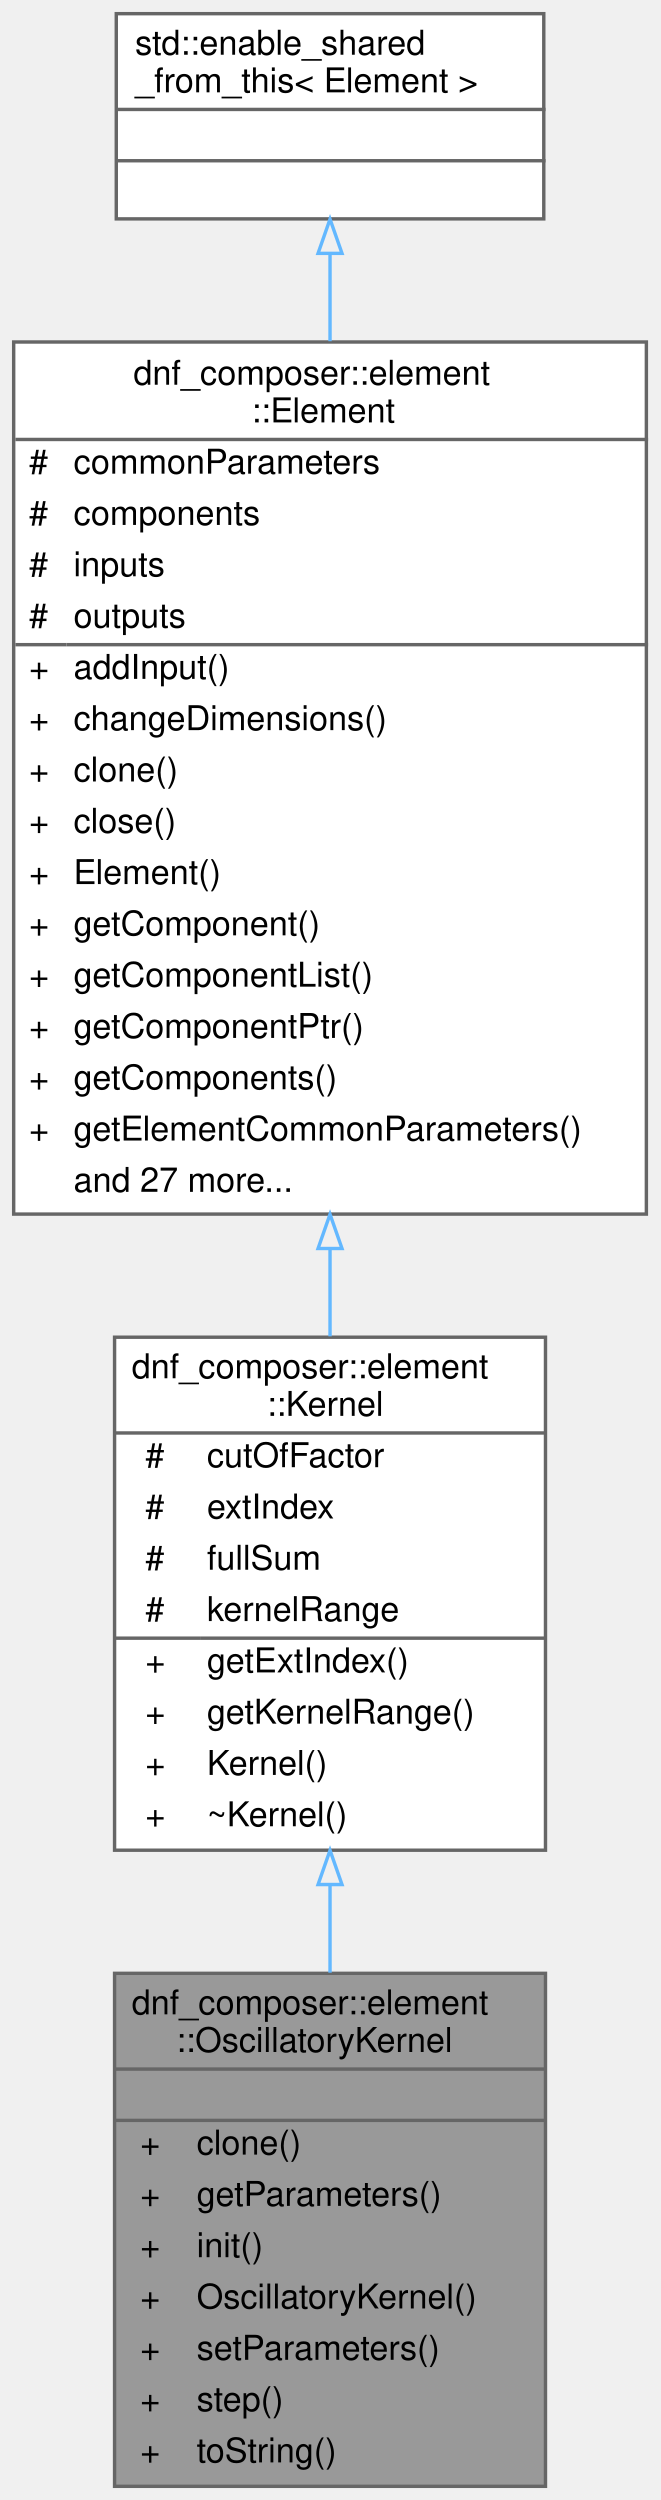
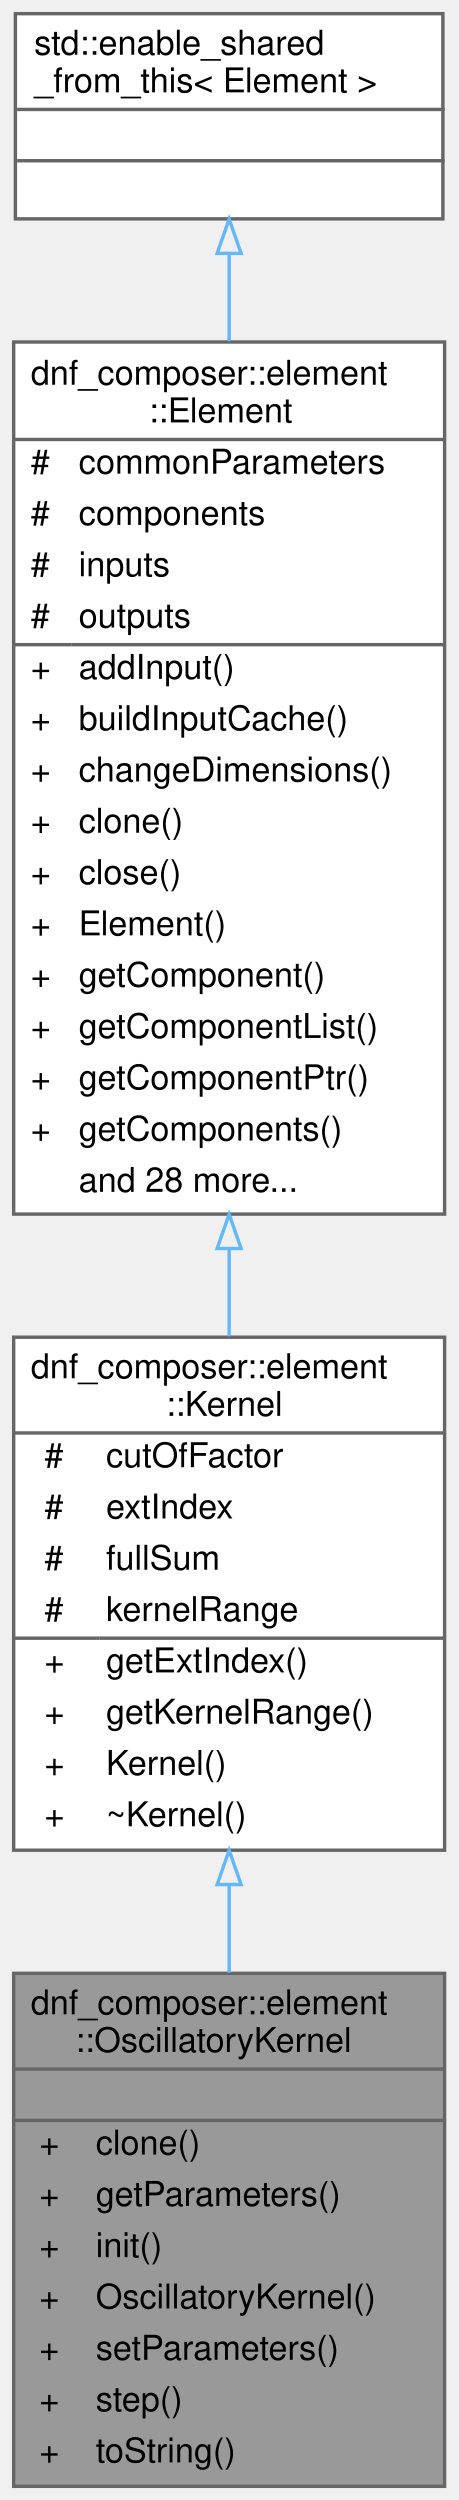
- <svg xmlns="http://www.w3.org/2000/svg" xmlns:xlink="http://www.w3.org/1999/xlink" width="193pt" height="731pt" viewBox="0.00 0.00 193.00 731.00">
+ <svg xmlns="http://www.w3.org/2000/svg" xmlns:xlink="http://www.w3.org/1999/xlink" width="134pt" height="731pt" viewBox="0.00 0.00 134.00 731.00">
  <g id="graph0" class="graph" transform="scale(1 1) rotate(0) translate(4 727)">
    <g id="Node000001" class="node">
      <g id="a_Node000001">
        <a xlink:title="Damped-cosine convolution kernel for oscillatory field dynamics.">
-           <polygon fill="#999999" stroke="transparent" points="155.5,-150 29.5,-150 29.5,0 155.5,0 155.5,-150" />
-           <text text-anchor="start" x="34.5" y="-138" font-family="Helvetica,sans-Serif" font-size="10.00">dnf_composer::element</text>
-           <text text-anchor="start" x="47.5" y="-127" font-family="Helvetica,sans-Serif" font-size="10.00">::OscillatoryKernel</text>
-           <text text-anchor="start" x="90.5" y="-112" font-family="Helvetica,sans-Serif" font-size="10.00"> </text>
-           <text text-anchor="start" x="37" y="-97" font-family="Helvetica,sans-Serif" font-size="10.00">+</text>
-           <text text-anchor="start" x="53.5" y="-97" font-family="Helvetica,sans-Serif" font-size="10.00">clone()</text>
-           <text text-anchor="start" x="37" y="-82" font-family="Helvetica,sans-Serif" font-size="10.00">+</text>
-           <text text-anchor="start" x="53.5" y="-82" font-family="Helvetica,sans-Serif" font-size="10.00">getParameters()</text>
-           <text text-anchor="start" x="37" y="-67" font-family="Helvetica,sans-Serif" font-size="10.00">+</text>
-           <text text-anchor="start" x="53.5" y="-67" font-family="Helvetica,sans-Serif" font-size="10.00">init()</text>
-           <text text-anchor="start" x="37" y="-52" font-family="Helvetica,sans-Serif" font-size="10.00">+</text>
-           <text text-anchor="start" x="53.5" y="-52" font-family="Helvetica,sans-Serif" font-size="10.00">OscillatoryKernel()</text>
-           <text text-anchor="start" x="37" y="-37" font-family="Helvetica,sans-Serif" font-size="10.00">+</text>
-           <text text-anchor="start" x="53.5" y="-37" font-family="Helvetica,sans-Serif" font-size="10.00">setParameters()</text>
-           <text text-anchor="start" x="37" y="-22" font-family="Helvetica,sans-Serif" font-size="10.00">+</text>
-           <text text-anchor="start" x="53.5" y="-22" font-family="Helvetica,sans-Serif" font-size="10.00">step()</text>
-           <text text-anchor="start" x="37" y="-7" font-family="Helvetica,sans-Serif" font-size="10.00">+</text>
-           <text text-anchor="start" x="53.5" y="-7" font-family="Helvetica,sans-Serif" font-size="10.00">toString()</text>
-           <polygon fill="#666666" stroke="#666666" points="29.5,-122 29.5,-122 155.5,-122 155.5,-122 29.5,-122" />
-           <polygon fill="#666666" stroke="#666666" points="29.5,-107 29.5,-107 155.5,-107 155.5,-107 29.5,-107" />
-           <polygon fill="none" stroke="#666666" points="29.5,0 29.5,-150 155.5,-150 155.5,0 29.5,0" />
+           <polygon fill="#999999" stroke="transparent" points="126,-150 0,-150 0,0 126,0 126,-150" />
+           <text text-anchor="start" x="5" y="-138" font-family="Helvetica,sans-Serif" font-size="10.00">dnf_composer::element</text>
+           <text text-anchor="start" x="18" y="-127" font-family="Helvetica,sans-Serif" font-size="10.00">::OscillatoryKernel</text>
+           <text text-anchor="start" x="61" y="-112" font-family="Helvetica,sans-Serif" font-size="10.00"> </text>
+           <text text-anchor="start" x="7.5" y="-97" font-family="Helvetica,sans-Serif" font-size="10.00">+</text>
+           <text text-anchor="start" x="24" y="-97" font-family="Helvetica,sans-Serif" font-size="10.00">clone()</text>
+           <text text-anchor="start" x="7.5" y="-82" font-family="Helvetica,sans-Serif" font-size="10.00">+</text>
+           <text text-anchor="start" x="24" y="-82" font-family="Helvetica,sans-Serif" font-size="10.00">getParameters()</text>
+           <text text-anchor="start" x="7.5" y="-67" font-family="Helvetica,sans-Serif" font-size="10.00">+</text>
+           <text text-anchor="start" x="24" y="-67" font-family="Helvetica,sans-Serif" font-size="10.00">init()</text>
+           <text text-anchor="start" x="7.5" y="-52" font-family="Helvetica,sans-Serif" font-size="10.00">+</text>
+           <text text-anchor="start" x="24" y="-52" font-family="Helvetica,sans-Serif" font-size="10.00">OscillatoryKernel()</text>
+           <text text-anchor="start" x="7.5" y="-37" font-family="Helvetica,sans-Serif" font-size="10.00">+</text>
+           <text text-anchor="start" x="24" y="-37" font-family="Helvetica,sans-Serif" font-size="10.00">setParameters()</text>
+           <text text-anchor="start" x="7.5" y="-22" font-family="Helvetica,sans-Serif" font-size="10.00">+</text>
+           <text text-anchor="start" x="24" y="-22" font-family="Helvetica,sans-Serif" font-size="10.00">step()</text>
+           <text text-anchor="start" x="7.5" y="-7" font-family="Helvetica,sans-Serif" font-size="10.00">+</text>
+           <text text-anchor="start" x="24" y="-7" font-family="Helvetica,sans-Serif" font-size="10.00">toString()</text>
+           <polygon fill="#666666" stroke="#666666" points="0,-122 0,-122 126,-122 126,-122 0,-122" />
+           <polygon fill="#666666" stroke="#666666" points="0,-107 0,-107 126,-107 126,-107 0,-107" />
+           <polygon fill="none" stroke="#666666" points="0,0 0,-150 126,-150 126,0 0,0" />
        </a>
      </g>
    </g>
    <g id="Node000002" class="node">
      <g id="a_Node000002">
        <a xlink:href="classdnf__composer_1_1element_1_1Kernel.html" target="_top" xlink:title="Abstract base class for all convolution-based interaction kernels.">
-           <polygon fill="white" stroke="transparent" points="155.5,-336 29.5,-336 29.5,-186 155.5,-186 155.5,-336" />
-           <text text-anchor="start" x="34.5" y="-324" font-family="Helvetica,sans-Serif" font-size="10.00">dnf_composer::element</text>
-           <text text-anchor="start" x="74" y="-313" font-family="Helvetica,sans-Serif" font-size="10.00">::Kernel</text>
-           <text text-anchor="start" x="38.5" y="-298" font-family="Helvetica,sans-Serif" font-size="10.00">#</text>
-           <text text-anchor="start" x="56.5" y="-298" font-family="Helvetica,sans-Serif" font-size="10.00">cutOfFactor</text>
-           <text text-anchor="start" x="38.5" y="-283" font-family="Helvetica,sans-Serif" font-size="10.00">#</text>
-           <text text-anchor="start" x="56.5" y="-283" font-family="Helvetica,sans-Serif" font-size="10.00">extIndex</text>
-           <text text-anchor="start" x="38.5" y="-268" font-family="Helvetica,sans-Serif" font-size="10.00">#</text>
-           <text text-anchor="start" x="56.5" y="-268" font-family="Helvetica,sans-Serif" font-size="10.00">fullSum</text>
-           <text text-anchor="start" x="38.5" y="-253" font-family="Helvetica,sans-Serif" font-size="10.00">#</text>
-           <text text-anchor="start" x="56.5" y="-253" font-family="Helvetica,sans-Serif" font-size="10.00">kernelRange</text>
-           <text text-anchor="start" x="38.5" y="-238" font-family="Helvetica,sans-Serif" font-size="10.00">+</text>
-           <text text-anchor="start" x="56.5" y="-238" font-family="Helvetica,sans-Serif" font-size="10.00">getExtIndex()</text>
-           <text text-anchor="start" x="38.5" y="-223" font-family="Helvetica,sans-Serif" font-size="10.00">+</text>
-           <text text-anchor="start" x="56.5" y="-223" font-family="Helvetica,sans-Serif" font-size="10.00">getKernelRange()</text>
-           <text text-anchor="start" x="38.5" y="-208" font-family="Helvetica,sans-Serif" font-size="10.00">+</text>
-           <text text-anchor="start" x="56.5" y="-208" font-family="Helvetica,sans-Serif" font-size="10.00">Kernel()</text>
-           <text text-anchor="start" x="38.5" y="-193" font-family="Helvetica,sans-Serif" font-size="10.00">+</text>
-           <text text-anchor="start" x="56.5" y="-193" font-family="Helvetica,sans-Serif" font-size="10.00">~Kernel()</text>
-           <polygon fill="#666666" stroke="#666666" points="29.5,-308 29.5,-308 155.5,-308 155.5,-308 29.5,-308" />
-           <polygon fill="#666666" stroke="#666666" points="29.5,-248 29.5,-248 54.5,-248 54.5,-248 29.5,-248" />
-           <polygon fill="#666666" stroke="#666666" points="54.5,-248 54.5,-248 155.5,-248 155.5,-248 54.5,-248" />
-           <polygon fill="none" stroke="#666666" points="29.5,-186 29.5,-336 155.5,-336 155.5,-186 29.5,-186" />
+           <polygon fill="white" stroke="transparent" points="126,-336 0,-336 0,-186 126,-186 126,-336" />
+           <text text-anchor="start" x="5" y="-324" font-family="Helvetica,sans-Serif" font-size="10.00">dnf_composer::element</text>
+           <text text-anchor="start" x="44.5" y="-313" font-family="Helvetica,sans-Serif" font-size="10.00">::Kernel</text>
+           <text text-anchor="start" x="9" y="-298" font-family="Helvetica,sans-Serif" font-size="10.00">#</text>
+           <text text-anchor="start" x="27" y="-298" font-family="Helvetica,sans-Serif" font-size="10.00">cutOfFactor</text>
+           <text text-anchor="start" x="9" y="-283" font-family="Helvetica,sans-Serif" font-size="10.00">#</text>
+           <text text-anchor="start" x="27" y="-283" font-family="Helvetica,sans-Serif" font-size="10.00">extIndex</text>
+           <text text-anchor="start" x="9" y="-268" font-family="Helvetica,sans-Serif" font-size="10.00">#</text>
+           <text text-anchor="start" x="27" y="-268" font-family="Helvetica,sans-Serif" font-size="10.00">fullSum</text>
+           <text text-anchor="start" x="9" y="-253" font-family="Helvetica,sans-Serif" font-size="10.00">#</text>
+           <text text-anchor="start" x="27" y="-253" font-family="Helvetica,sans-Serif" font-size="10.00">kernelRange</text>
+           <text text-anchor="start" x="9" y="-238" font-family="Helvetica,sans-Serif" font-size="10.00">+</text>
+           <text text-anchor="start" x="27" y="-238" font-family="Helvetica,sans-Serif" font-size="10.00">getExtIndex()</text>
+           <text text-anchor="start" x="9" y="-223" font-family="Helvetica,sans-Serif" font-size="10.00">+</text>
+           <text text-anchor="start" x="27" y="-223" font-family="Helvetica,sans-Serif" font-size="10.00">getKernelRange()</text>
+           <text text-anchor="start" x="9" y="-208" font-family="Helvetica,sans-Serif" font-size="10.00">+</text>
+           <text text-anchor="start" x="27" y="-208" font-family="Helvetica,sans-Serif" font-size="10.00">Kernel()</text>
+           <text text-anchor="start" x="9" y="-193" font-family="Helvetica,sans-Serif" font-size="10.00">+</text>
+           <text text-anchor="start" x="27" y="-193" font-family="Helvetica,sans-Serif" font-size="10.00">~Kernel()</text>
+           <polygon fill="#666666" stroke="#666666" points="0,-308 0,-308 126,-308 126,-308 0,-308" />
+           <polygon fill="#666666" stroke="#666666" points="0,-248 0,-248 25,-248 25,-248 0,-248" />
+           <polygon fill="#666666" stroke="#666666" points="25,-248 25,-248 126,-248 126,-248 25,-248" />
+           <polygon fill="none" stroke="#666666" points="0,-186 0,-336 126,-336 126,-186 0,-186" />
        </a>
      </g>
    </g>
    <g id="edge1_Node000001_Node000002" class="edge">
      <g id="a_edge1_Node000001_Node000002">
        <a xlink:title=" ">
-           <path fill="none" stroke="#63b8ff" d="M92.5,-175.93C92.5,-167.35 92.5,-158.66 92.5,-150.19" />
-           <polygon fill="none" stroke="#63b8ff" points="89,-175.96 92.5,-185.96 96,-175.96 89,-175.96" />
+           <path fill="none" stroke="#63b8ff" d="M63,-175.93C63,-167.35 63,-158.66 63,-150.19" />
+           <polygon fill="none" stroke="#63b8ff" points="59.5,-175.96 63,-185.96 66.5,-175.96 59.5,-175.96" />
        </a>
      </g>
    </g>
    <g id="Node000003" class="node">
      <g id="a_Node000003">
        <a xlink:href="classdnf__composer_1_1element_1_1Element.html" target="_top" xlink:title="Abstract base class for all simulation elements.">
-           <polygon fill="white" stroke="transparent" points="185,-627 0,-627 0,-372 185,-372 185,-627" />
-           <text text-anchor="start" x="35" y="-614.5" font-family="Helvetica,sans-Serif" font-size="10.00">dnf_composer::element</text>
-           <text text-anchor="start" x="69.5" y="-603.5" font-family="Helvetica,sans-Serif" font-size="10.00">::Element</text>
-           <text text-anchor="start" x="4.5" y="-588.5" font-family="Helvetica,sans-Serif" font-size="10.00">#</text>
-           <text text-anchor="start" x="17.5" y="-588.5" font-family="Helvetica,sans-Serif" font-size="10.00">commonParameters</text>
-           <text text-anchor="start" x="4.5" y="-573.5" font-family="Helvetica,sans-Serif" font-size="10.00">#</text>
-           <text text-anchor="start" x="17.5" y="-573.5" font-family="Helvetica,sans-Serif" font-size="10.00">components</text>
-           <text text-anchor="start" x="4.5" y="-558.5" font-family="Helvetica,sans-Serif" font-size="10.00">#</text>
-           <text text-anchor="start" x="17.5" y="-558.5" font-family="Helvetica,sans-Serif" font-size="10.00">inputs</text>
-           <text text-anchor="start" x="4.5" y="-543.5" font-family="Helvetica,sans-Serif" font-size="10.00">#</text>
-           <text text-anchor="start" x="17.5" y="-543.5" font-family="Helvetica,sans-Serif" font-size="10.00">outputs</text>
-           <text text-anchor="start" x="4.5" y="-528.5" font-family="Helvetica,sans-Serif" font-size="10.00">+</text>
-           <text text-anchor="start" x="17.5" y="-528.5" font-family="Helvetica,sans-Serif" font-size="10.00">addInput()</text>
-           <text text-anchor="start" x="4.5" y="-513.5" font-family="Helvetica,sans-Serif" font-size="10.00">+</text>
-           <text text-anchor="start" x="17.5" y="-513.5" font-family="Helvetica,sans-Serif" font-size="10.00">changeDimensions()</text>
-           <text text-anchor="start" x="4.5" y="-498.5" font-family="Helvetica,sans-Serif" font-size="10.00">+</text>
-           <text text-anchor="start" x="17.5" y="-498.5" font-family="Helvetica,sans-Serif" font-size="10.00">clone()</text>
-           <text text-anchor="start" x="4.5" y="-483.5" font-family="Helvetica,sans-Serif" font-size="10.00">+</text>
-           <text text-anchor="start" x="17.5" y="-483.5" font-family="Helvetica,sans-Serif" font-size="10.00">close()</text>
-           <text text-anchor="start" x="4.5" y="-468.5" font-family="Helvetica,sans-Serif" font-size="10.00">+</text>
-           <text text-anchor="start" x="17.5" y="-468.5" font-family="Helvetica,sans-Serif" font-size="10.00">Element()</text>
-           <text text-anchor="start" x="4.5" y="-453.5" font-family="Helvetica,sans-Serif" font-size="10.00">+</text>
-           <text text-anchor="start" x="17.5" y="-453.5" font-family="Helvetica,sans-Serif" font-size="10.00">getComponent()</text>
-           <text text-anchor="start" x="4.5" y="-438.5" font-family="Helvetica,sans-Serif" font-size="10.00">+</text>
-           <text text-anchor="start" x="17.5" y="-438.5" font-family="Helvetica,sans-Serif" font-size="10.00">getComponentList()</text>
-           <text text-anchor="start" x="4.5" y="-423.5" font-family="Helvetica,sans-Serif" font-size="10.00">+</text>
-           <text text-anchor="start" x="17.5" y="-423.5" font-family="Helvetica,sans-Serif" font-size="10.00">getComponentPtr()</text>
-           <text text-anchor="start" x="4.5" y="-408.5" font-family="Helvetica,sans-Serif" font-size="10.00">+</text>
-           <text text-anchor="start" x="17.5" y="-408.5" font-family="Helvetica,sans-Serif" font-size="10.00">getComponents()</text>
-           <text text-anchor="start" x="4.5" y="-393.5" font-family="Helvetica,sans-Serif" font-size="10.00">+</text>
-           <text text-anchor="start" x="17.5" y="-393.5" font-family="Helvetica,sans-Serif" font-size="10.00">getElementCommonParameters()</text>
-           <text text-anchor="start" x="17.5" y="-378.5" font-family="Helvetica,sans-Serif" font-size="10.00">and 27 more...</text>
-           <polygon fill="#666666" stroke="#666666" points="0.5,-598.5 0.5,-598.5 185.5,-598.5 185.5,-598.5 0.5,-598.5" />
-           <polygon fill="#666666" stroke="#666666" points="0.5,-538.5 0.5,-538.5 15.5,-538.5 15.5,-538.5 0.5,-538.5" />
-           <polygon fill="#666666" stroke="#666666" points="15.5,-538.5 15.5,-538.5 185.5,-538.5 185.5,-538.5 15.5,-538.5" />
-           <polygon fill="none" stroke="#666666" points="0,-372 0,-627 185,-627 185,-372 0,-372" />
+           <polygon fill="white" stroke="transparent" points="126,-627 0,-627 0,-372 126,-372 126,-627" />
+           <text text-anchor="start" x="5" y="-614.5" font-family="Helvetica,sans-Serif" font-size="10.00">dnf_composer::element</text>
+           <text text-anchor="start" x="39.5" y="-603.5" font-family="Helvetica,sans-Serif" font-size="10.00">::Element</text>
+           <text text-anchor="start" x="5" y="-588.5" font-family="Helvetica,sans-Serif" font-size="10.00">#</text>
+           <text text-anchor="start" x="19" y="-588.5" font-family="Helvetica,sans-Serif" font-size="10.00">commonParameters</text>
+           <text text-anchor="start" x="5" y="-573.5" font-family="Helvetica,sans-Serif" font-size="10.00">#</text>
+           <text text-anchor="start" x="19" y="-573.5" font-family="Helvetica,sans-Serif" font-size="10.00">components</text>
+           <text text-anchor="start" x="5" y="-558.5" font-family="Helvetica,sans-Serif" font-size="10.00">#</text>
+           <text text-anchor="start" x="19" y="-558.5" font-family="Helvetica,sans-Serif" font-size="10.00">inputs</text>
+           <text text-anchor="start" x="5" y="-543.5" font-family="Helvetica,sans-Serif" font-size="10.00">#</text>
+           <text text-anchor="start" x="19" y="-543.5" font-family="Helvetica,sans-Serif" font-size="10.00">outputs</text>
+           <text text-anchor="start" x="5" y="-528.5" font-family="Helvetica,sans-Serif" font-size="10.00">+</text>
+           <text text-anchor="start" x="19" y="-528.5" font-family="Helvetica,sans-Serif" font-size="10.00">addInput()</text>
+           <text text-anchor="start" x="5" y="-513.5" font-family="Helvetica,sans-Serif" font-size="10.00">+</text>
+           <text text-anchor="start" x="19" y="-513.5" font-family="Helvetica,sans-Serif" font-size="10.00">buildInputCache()</text>
+           <text text-anchor="start" x="5" y="-498.5" font-family="Helvetica,sans-Serif" font-size="10.00">+</text>
+           <text text-anchor="start" x="19" y="-498.5" font-family="Helvetica,sans-Serif" font-size="10.00">changeDimensions()</text>
+           <text text-anchor="start" x="5" y="-483.5" font-family="Helvetica,sans-Serif" font-size="10.00">+</text>
+           <text text-anchor="start" x="19" y="-483.5" font-family="Helvetica,sans-Serif" font-size="10.00">clone()</text>
+           <text text-anchor="start" x="5" y="-468.5" font-family="Helvetica,sans-Serif" font-size="10.00">+</text>
+           <text text-anchor="start" x="19" y="-468.5" font-family="Helvetica,sans-Serif" font-size="10.00">close()</text>
+           <text text-anchor="start" x="5" y="-453.5" font-family="Helvetica,sans-Serif" font-size="10.00">+</text>
+           <text text-anchor="start" x="19" y="-453.5" font-family="Helvetica,sans-Serif" font-size="10.00">Element()</text>
+           <text text-anchor="start" x="5" y="-438.5" font-family="Helvetica,sans-Serif" font-size="10.00">+</text>
+           <text text-anchor="start" x="19" y="-438.5" font-family="Helvetica,sans-Serif" font-size="10.00">getComponent()</text>
+           <text text-anchor="start" x="5" y="-423.5" font-family="Helvetica,sans-Serif" font-size="10.00">+</text>
+           <text text-anchor="start" x="19" y="-423.5" font-family="Helvetica,sans-Serif" font-size="10.00">getComponentList()</text>
+           <text text-anchor="start" x="5" y="-408.5" font-family="Helvetica,sans-Serif" font-size="10.00">+</text>
+           <text text-anchor="start" x="19" y="-408.5" font-family="Helvetica,sans-Serif" font-size="10.00">getComponentPtr()</text>
+           <text text-anchor="start" x="5" y="-393.5" font-family="Helvetica,sans-Serif" font-size="10.00">+</text>
+           <text text-anchor="start" x="19" y="-393.5" font-family="Helvetica,sans-Serif" font-size="10.00">getComponents()</text>
+           <text text-anchor="start" x="19" y="-378.5" font-family="Helvetica,sans-Serif" font-size="10.00">and 28 more...</text>
+           <polygon fill="#666666" stroke="#666666" points="0,-598.5 0,-598.5 126,-598.5 126,-598.5 0,-598.5" />
+           <polygon fill="#666666" stroke="#666666" points="0,-538.5 0,-538.5 17,-538.5 17,-538.5 0,-538.5" />
+           <polygon fill="#666666" stroke="#666666" points="17,-538.5 17,-538.5 126,-538.5 126,-538.5 17,-538.5" />
+           <polygon fill="none" stroke="#666666" points="0,-372 0,-627 126,-627 126,-372 0,-372" />
        </a>
      </g>
    </g>
    <g id="edge2_Node000002_Node000003" class="edge">
      <g id="a_edge2_Node000002_Node000003">
        <a xlink:title=" ">
-           <path fill="none" stroke="#63b8ff" d="M92.5,-361.7C92.5,-353.01 92.5,-344.46 92.5,-336.25" />
-           <polygon fill="none" stroke="#63b8ff" points="89,-361.94 92.5,-371.94 96,-361.94 89,-361.94" />
+           <path fill="none" stroke="#63b8ff" d="M63,-361.7C63,-353.01 63,-344.46 63,-336.25" />
+           <polygon fill="none" stroke="#63b8ff" points="59.5,-361.94 63,-371.94 66.5,-361.94 59.5,-361.94" />
        </a>
      </g>
    </g>
    <g id="Node000004" class="node">
      <g id="a_Node000004">
        <a xlink:title=" ">
-           <polygon fill="white" stroke="transparent" points="155,-723 30,-723 30,-663 155,-663 155,-723" />
-           <text text-anchor="start" x="35.5" y="-711" font-family="Helvetica,sans-Serif" font-size="10.00">std::enable_shared</text>
-           <text text-anchor="start" x="35.5" y="-700" font-family="Helvetica,sans-Serif" font-size="10.00">_from_this&lt; Element &gt;</text>
-           <text text-anchor="start" x="91" y="-685" font-family="Helvetica,sans-Serif" font-size="10.00"> </text>
-           <text text-anchor="start" x="91" y="-670" font-family="Helvetica,sans-Serif" font-size="10.00"> </text>
-           <polygon fill="#666666" stroke="#666666" points="30.5,-695 30.5,-695 155.5,-695 155.5,-695 30.5,-695" />
-           <polygon fill="#666666" stroke="#666666" points="30.5,-680 30.5,-680 155.5,-680 155.5,-680 30.5,-680" />
-           <polygon fill="none" stroke="#666666" points="30,-663 30,-723 155,-723 155,-663 30,-663" />
+           <polygon fill="white" stroke="transparent" points="125.5,-723 0.5,-723 0.5,-663 125.5,-663 125.5,-723" />
+           <text text-anchor="start" x="6" y="-711" font-family="Helvetica,sans-Serif" font-size="10.00">std::enable_shared</text>
+           <text text-anchor="start" x="6" y="-700" font-family="Helvetica,sans-Serif" font-size="10.00">_from_this&lt; Element &gt;</text>
+           <text text-anchor="start" x="61.5" y="-685" font-family="Helvetica,sans-Serif" font-size="10.00"> </text>
+           <text text-anchor="start" x="61.5" y="-670" font-family="Helvetica,sans-Serif" font-size="10.00"> </text>
+           <polygon fill="#666666" stroke="#666666" points="1,-695 1,-695 126,-695 126,-695 1,-695" />
+           <polygon fill="#666666" stroke="#666666" points="1,-680 1,-680 126,-680 126,-680 1,-680" />
+           <polygon fill="none" stroke="#666666" points="0.5,-663 0.5,-723 125.5,-723 125.5,-663 0.5,-663" />
        </a>
      </g>
    </g>
    <g id="edge3_Node000003_Node000004" class="edge">
      <g id="a_edge3_Node000003_Node000004">
        <a xlink:title=" ">
-           <path fill="none" stroke="#63b8ff" d="M92.5,-652.74C92.5,-644.9 92.5,-636.27 92.5,-627.23" />
-           <polygon fill="none" stroke="#63b8ff" points="89,-652.92 92.5,-662.92 96,-652.92 89,-652.92" />
+           <path fill="none" stroke="#63b8ff" d="M63,-652.74C63,-644.9 63,-636.27 63,-627.23" />
+           <polygon fill="none" stroke="#63b8ff" points="59.5,-652.92 63,-662.92 66.5,-652.92 59.5,-652.92" />
        </a>
      </g>
    </g>
  </g>
</svg>
